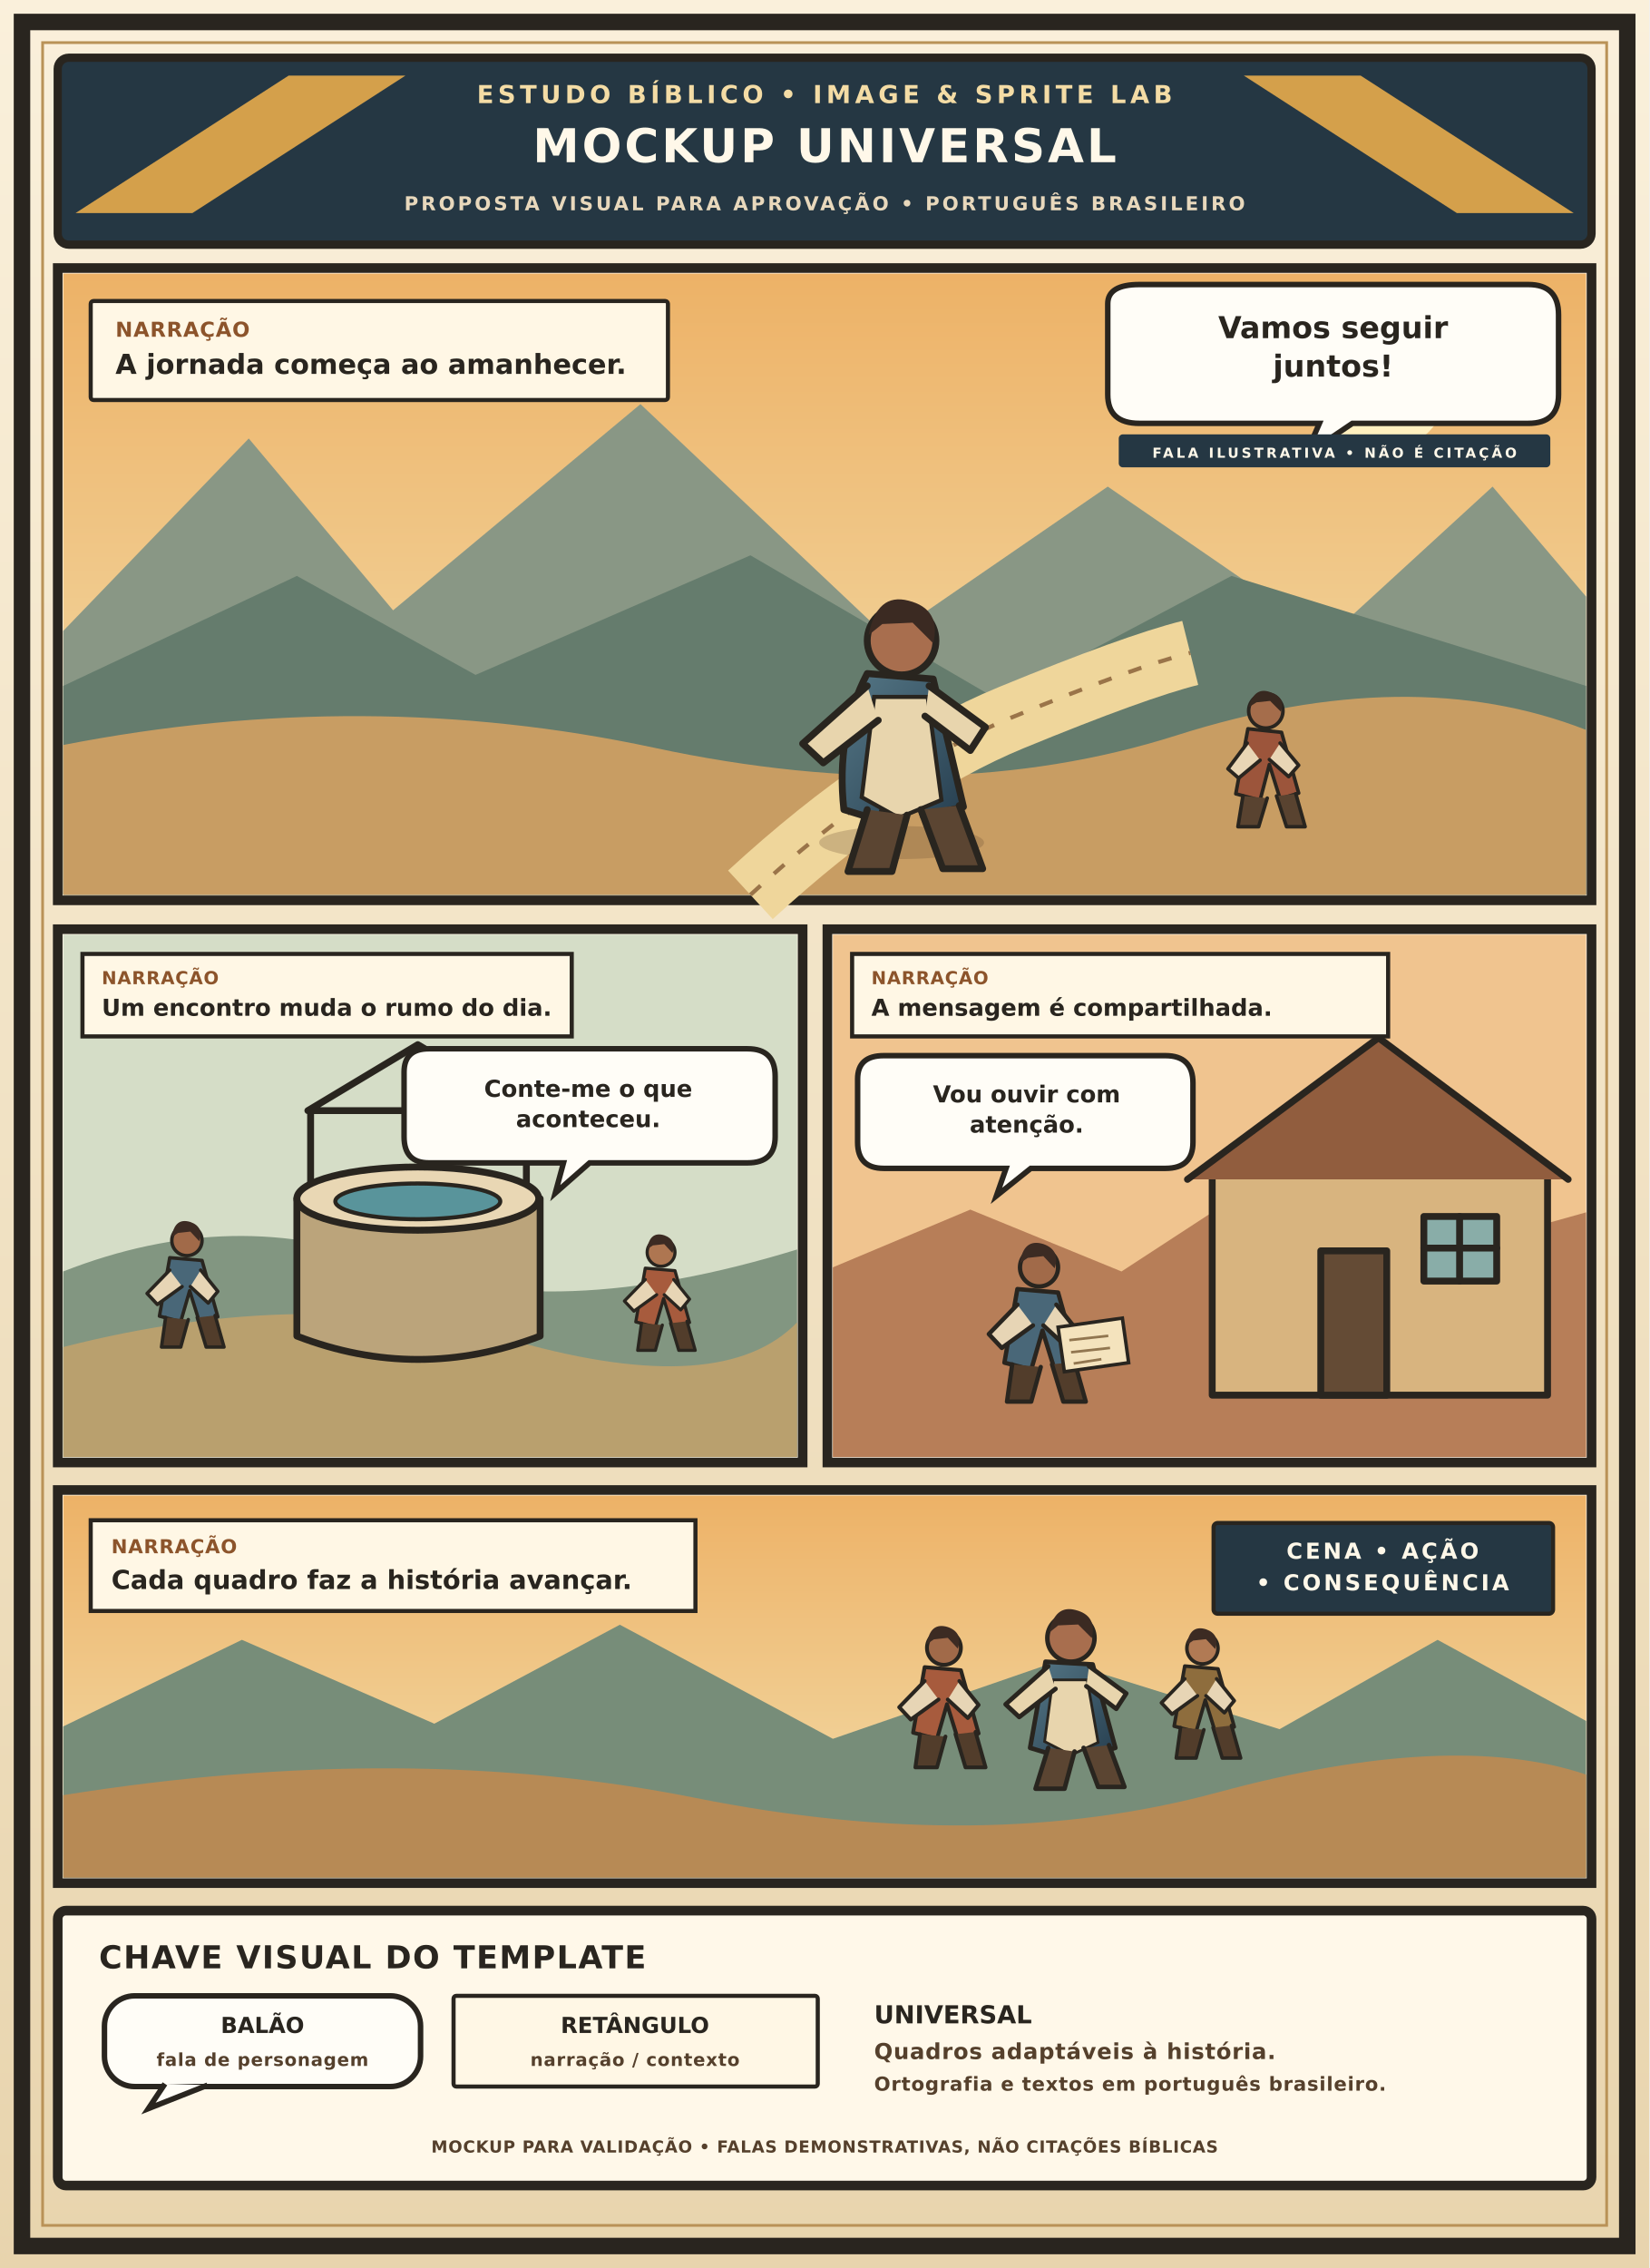
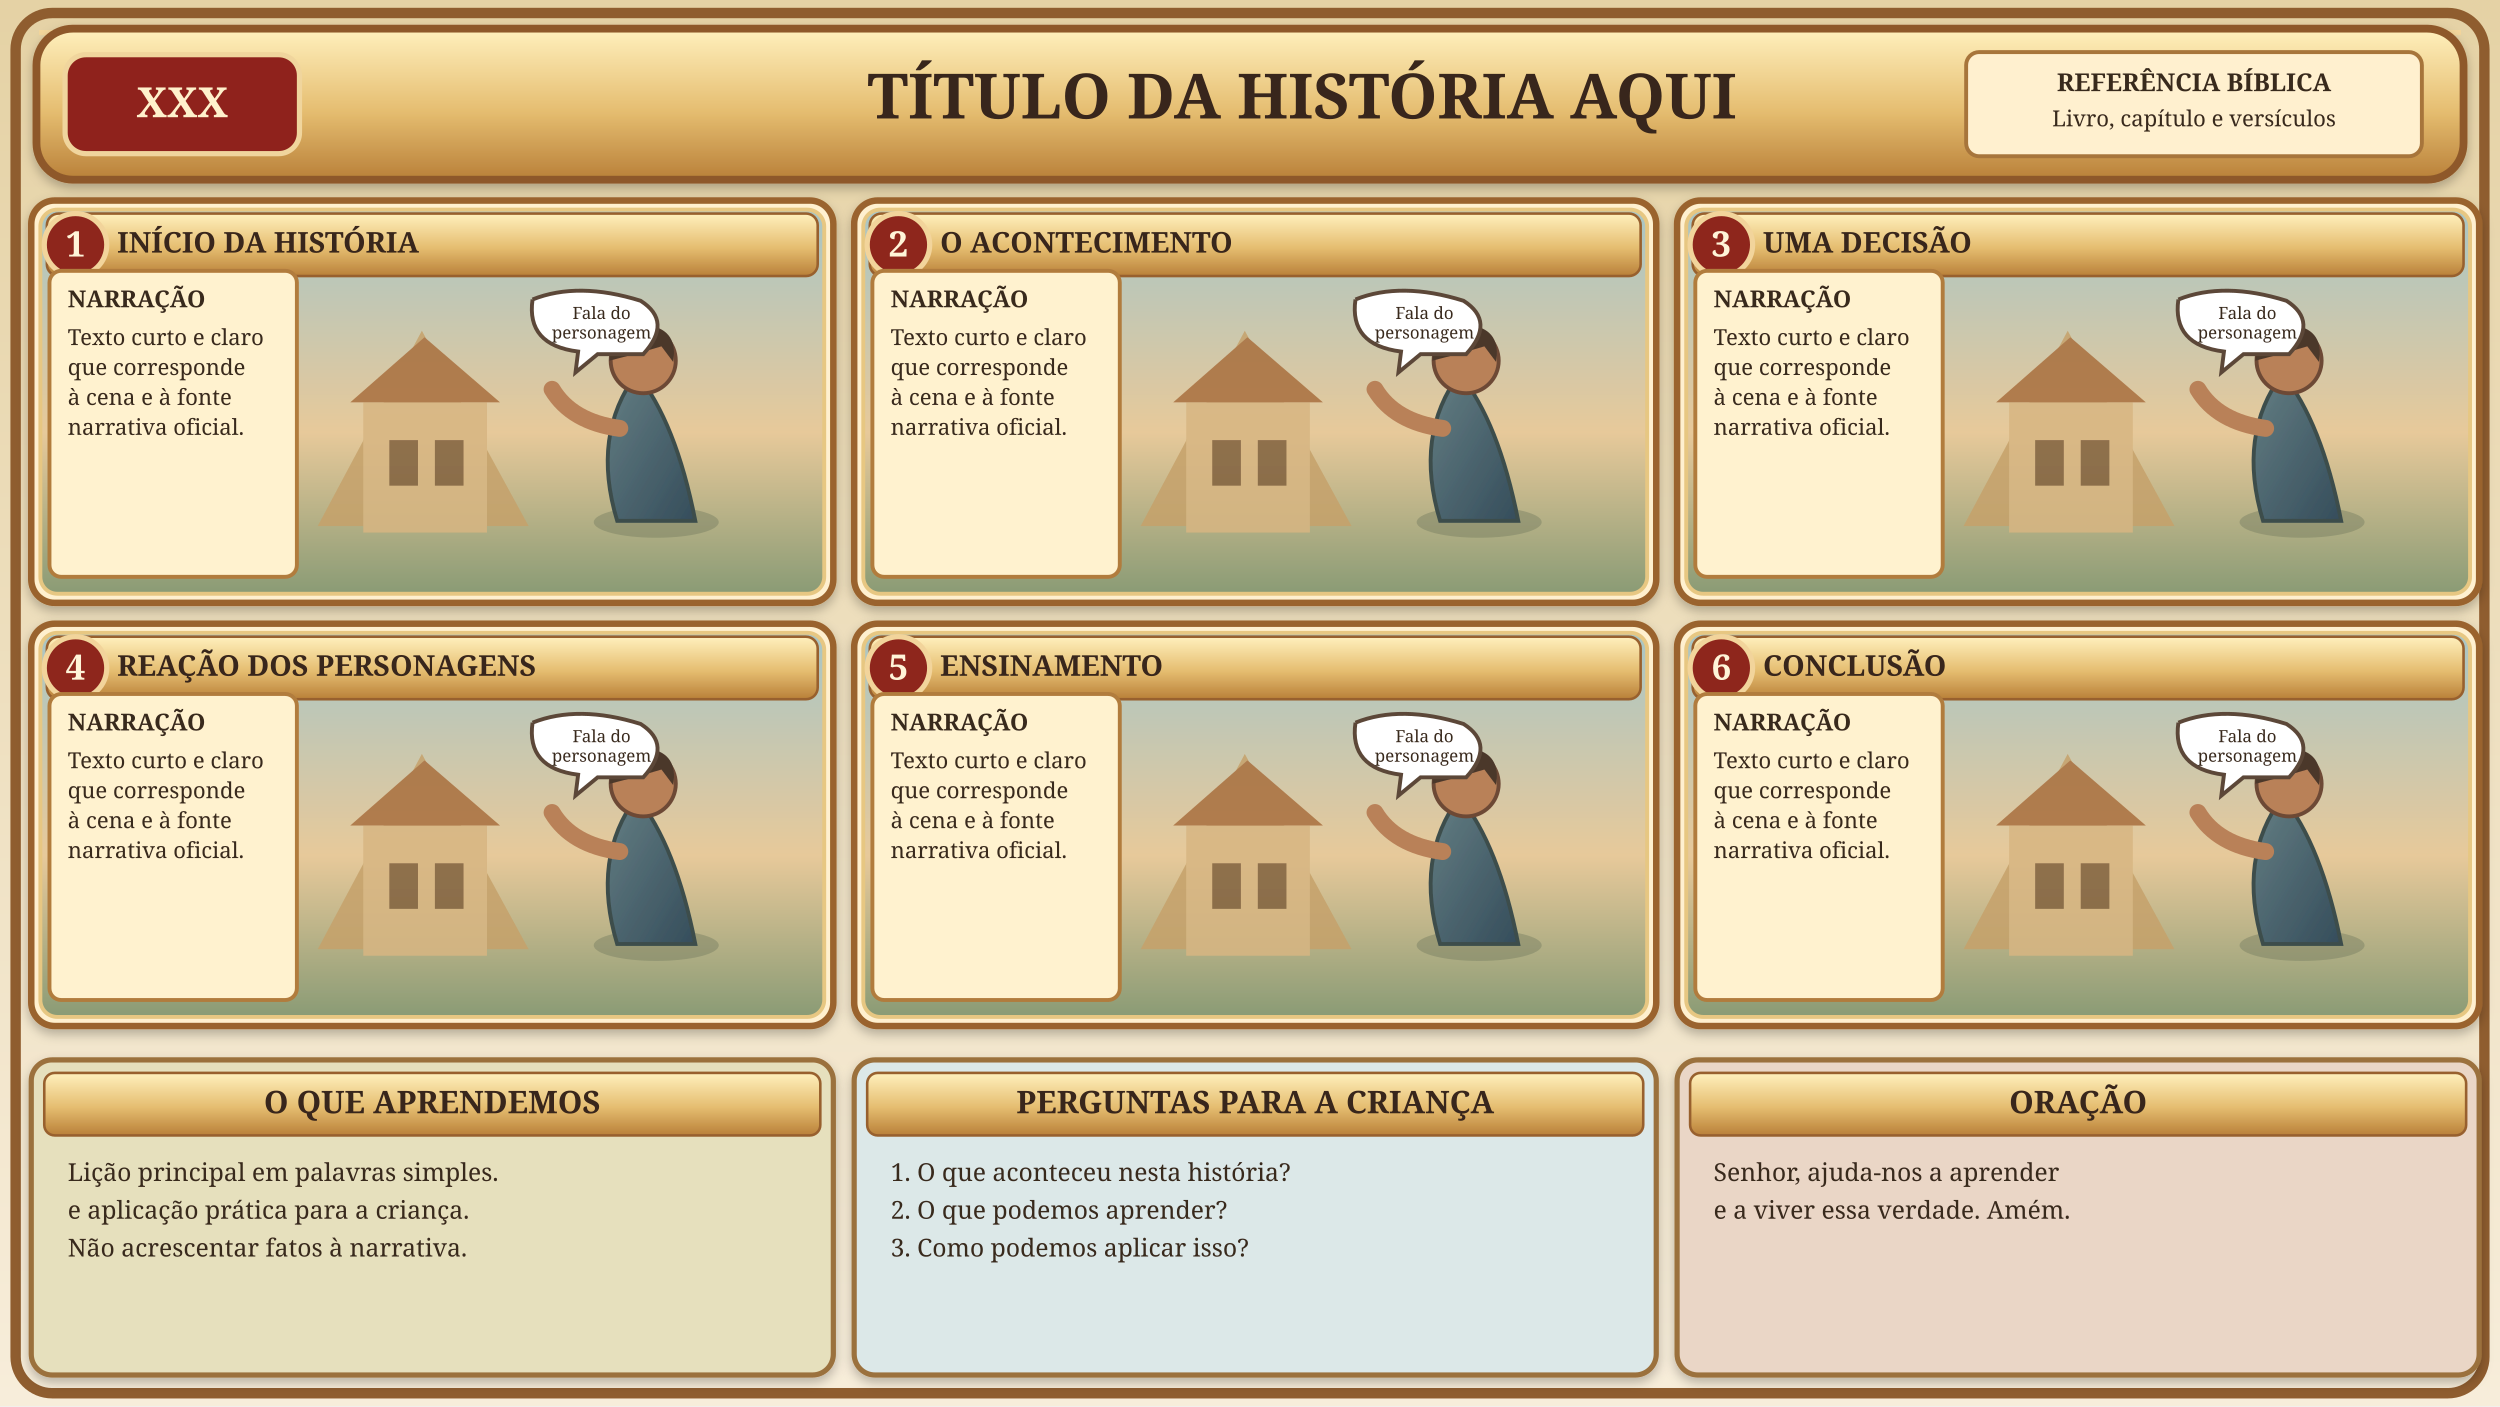
- <svg xmlns="http://www.w3.org/2000/svg" width="1200" height="1650" viewBox="0 0 1200 1650">
+ <svg xmlns="http://www.w3.org/2000/svg" width="1920" height="1080" viewBox="0 0 1920 1080">
  <defs>
-     <linearGradient id="paper" x2="0" y2="1">
-       <stop stop-color="#faf0db" />
-       <stop offset="1" stop-color="#e8d4ad" />
-     </linearGradient>
-     <linearGradient id="sky" x2="0" y2="1">
-       <stop stop-color="#edb267" />
-       <stop offset="1" stop-color="#f3dfad" />
+     <linearGradient id="bg" x2="0" y2="1">
+       <stop stop-color="#e5d2a5" />
+       <stop offset="1" stop-color="#f7edda" />
+     </linearGradient>
+     <linearGradient id="banner" x2="0" y2="1">
+       <stop stop-color="#fff0bd" />
+       <stop offset=".55" stop-color="#e5bd70" />
+       <stop offset="1" stop-color="#b98039" />
+     </linearGradient>
+     <linearGradient id="scene" x2="0" y2="1">
+       <stop stop-color="#a9c6c5" />
+       <stop offset=".58" stop-color="#e7c99a" />
+       <stop offset="1" stop-color="#8a9b75" />
    </linearGradient>
    <linearGradient id="robe" x2="1" y2="1">
-       <stop stop-color="#557786" />
-       <stop offset="1" stop-color="#273f50" />
-     </linearGradient>
-     <style>.ink{stroke:#29251f;stroke-width:5;stroke-linejoin:round;stroke-linecap:round}.panel{stroke:#29251f;stroke-width:7}.caption{fill:#fff7e5;stroke:#29251f;stroke-width:3}.bubble{fill:#fffdf7;stroke:#29251f;stroke-width:4}.title{font-family:'DejaVu Sans',sans-serif;font-weight:900;letter-spacing:2px;fill:#fff8e9}.text{font-family:'DejaVu Sans',sans-serif;font-weight:700;fill:#29251f}.small{font-family:'DejaVu Sans',sans-serif;font-weight:700;letter-spacing:.5px;fill:#55402c}</style>
+       <stop stop-color="#647e83" />
+       <stop offset="1" stop-color="#354d5b" />
+     </linearGradient>
+     <filter id="shadow" x="-20%" y="-20%" width="140%" height="140%">
+       <feDropShadow dx="0" dy="4" stdDeviation="4" flood-opacity=".25" />
+     </filter>
  </defs>
-   <rect width="1200" height="1650" fill="url(#paper)" />
-   <rect x="16" y="16" width="1168" height="1618" fill="none" stroke="#29251f" stroke-width="12" />
-   <rect x="31" y="31" width="1138" height="1588" fill="none" stroke="#b99257" stroke-width="2" />
-   <rect x="42" y="42" width="1116" height="136" rx="8" fill="#253743" stroke="#29251f" stroke-width="6" />
-   <path d="M55 155 L210 55 L295 55 L140 155Z M905 55 L990 55 L1145 155 L1060 155Z" fill="#d4a04b" />
-   <text x="600" y="75" text-anchor="middle" font-size="18" class="title" style="fill:#f4dca5;letter-spacing:3px">ESTUDO BÍBLICO • IMAGE &amp; SPRITE LAB</text>
-   <text x="600" y="118" text-anchor="middle" font-size="34" class="title">MOCKUP UNIVERSAL</text>
-   <text x="600" y="153" text-anchor="middle" font-size="14" class="title" style="fill:#e8d8bc">PROPOSTA VISUAL PARA APROVAÇÃO • PORTUGUÊS BRASILEIRO</text>
-   <rect x="42" y="195" width="1116" height="460" fill="#fff8e9" class="panel" />
-   <g transform="translate(46 199)">
-     <rect width="1108" height="452" fill="url(#sky)" />
-     <circle cx="958" cy="80" r="50" fill="#fff0bf" />
-     <path d="M0 260 L135 120 L240 245 L420 95 L600 265 L760 155 L920 265 L1040 155 L1108 235 L1108 452 L0 452Z" fill="#899785" />
-     <path d="M0 300 L170 220 L300 292 L500 205 L680 310 L850 220 L1108 300 L1108 452 L0 452Z" fill="#657c6d" />
-     <path d="M0 343 Q220 300 430 345 T810 336 T1108 332 L1108 452 L0 452Z" fill="#c89d63" />
-     <path d="M500 452 Q600 360 690 323 T820 276" stroke="#efd69b" stroke-width="48" fill="none" />
-     <path d="M500 452 Q600 360 690 323 T820 276" stroke="#9a7449" stroke-width="3" stroke-dasharray="10 13" fill="none" />
-     <g transform="translate(610 230)">
-       <ellipse cx="0" cy="184" rx="60" ry="12" fill="#65492f" opacity=".25" />
-       <path d="M-25 61 Q-48 105 -42 160 L-16 168 L0 115 L16 165 L45 158 L23 65Z" fill="url(#robe)" class="ink" />
-       <path d="M-20 78 L19 78 L29 153 L-2 166 L-29 151Z" fill="#e8d5ad" stroke="#29251f" stroke-width="3" />
-       <circle cx="0" cy="37" r="25" fill="#a86e4e" class="ink" />
-       <path d="M-24 33 Q-18 2 5 8 Q29 14 23 39 L8 24 L-14 25Z" fill="#3b2a22" />
-       <path d="M-25 70 L-72 112 L-57 126 L-17 95 M20 70 L61 100 L50 117 L17 92" fill="#e8d5ad" class="ink" />
-       <path d="M-25 160 L-39 205 L-7 205 L4 164 M14 160 L30 203 L59 203 L42 157" fill="#5b4532" class="ink" />
-     </g>
-     <g transform="translate(875 300) scale(.52)">
-       <path d="M-25 60 L-42 151 L-8 160 L5 110 L20 158 L46 150 L22 65Z" fill="#9c553b" class="ink" />
-       <circle cy="35" r="24" fill="#a56d4b" class="ink" />
-       <path d="M-24 30 Q-16 0 7 9 Q28 16 21 36 L6 21 L-13 23Z" fill="#382920" />
-       <path d="M-26 80 L-53 116 L-38 129 L-8 104 M20 80 L46 111 L32 127 L5 103" fill="#e9d6b5" class="ink" />
-       <path d="M-32 154 L-39 197 L-10 197 L2 157 M15 154 L29 197 L55 197 L42 151" fill="#594330" class="ink" />
-     </g>
-     <rect x="20" y="20" width="420" height="72" rx="2" class="caption" />
-     <text x="38" y="46" font-size="15" class="small" style="fill:#8c542b">NARRAÇÃO</text>
-     <text x="38" y="73" font-size="20" class="text">A jornada começa ao amanhecer.</text>
-     <path d="M760 22 Q760 8 783 8 L1066 8 Q1088 8 1088 30 L1088 88 Q1088 109 1066 109 L938 109 L904 132 L914 109 L783 109 Q760 109 760 88Z" class="bubble" />
-     <text x="924" y="47" text-anchor="middle" font-size="22" class="text">Vamos seguir</text>
-     <text x="924" y="75" text-anchor="middle" font-size="22" class="text">juntos!</text>
-     <rect x="768" y="117" width="314" height="24" rx="3" fill="#253743" />
-     <text x="925" y="134" text-anchor="middle" font-size="10" class="title">FALA ILUSTRATIVA • NÃO É CITAÇÃO</text>
-   </g>
-   <rect x="42" y="676" width="542" height="388" fill="#fff8e9" class="panel" />
-   <g transform="translate(46 680)">
-     <rect width="534" height="380" fill="#d5ddc7" />
-     <path d="M0 245 Q125 196 240 240 T534 229 L534 380 L0 380Z" fill="#829681" />
-     <path d="M0 300 Q180 254 330 296 T534 282 L534 380 L0 380Z" fill="#b9a06e" />
-     <path d="M170 192 L170 292 Q258 326 347 292 L347 192Z" fill="#bba47b" class="ink" />
-     <ellipse cx="258" cy="192" rx="88" ry="23" fill="#e9d7b4" class="ink" />
-     <ellipse cx="258" cy="194" rx="60" ry="13" fill="#59949b" stroke="#29251f" stroke-width="3" />
-     <path d="M180 180 L180 128 L337 128 L337 180 M178 128 L258 80 L339 128" fill="none" class="ink" />
-     <g transform="translate(90 205) scale(.5)">
-       <path d="M-25 60 L-40 145 L-9 153 L4 108 L18 153 L45 146 L22 64Z" fill="#496778" class="ink" />
-       <circle cy="35" r="22" fill="#a16a49" class="ink" />
-       <path d="M-22 30 Q-18 1 5 8 Q25 15 18 36 L5 22 L-13 24Z" fill="#3c2b23" />
-       <path d="M-25 78 L-58 112 L-43 128 L-7 102 M20 78 L45 109 L31 126 L5 102" fill="#e7d5b5" class="ink" />
-       <path d="M-31 147 L-37 190 L-9 190 L2 150 M15 147 L28 190 L54 190 L41 144" fill="#523d2b" class="ink" />
-     </g>
-     <g transform="translate(435 215) scale(.46)">
-       <path d="M-25 60 L-40 145 L-9 153 L4 108 L18 153 L45 146 L22 64Z" fill="#a75b3d" class="ink" />
-       <circle cy="35" r="22" fill="#ae7651" class="ink" />
-       <path d="M-22 30 Q-18 1 5 8 Q25 15 18 36 L5 22 L-13 24Z" fill="#3c2b23" />
-       <path d="M-25 78 L-58 112 L-43 128 L-7 102 M20 78 L45 109 L31 126 L5 102" fill="#e7d5b5" class="ink" />
-       <path d="M-31 147 L-37 190 L-9 190 L2 150 M15 147 L28 190 L54 190 L41 144" fill="#523d2b" class="ink" />
-     </g>
-     <rect x="14" y="14" width="356" height="60" class="caption" />
-     <text x="28" y="36" font-size="13" class="small" style="fill:#8c542b">NARRAÇÃO</text>
-     <text x="28" y="59" font-size="17" class="text">Um encontro muda o rumo do dia.</text>
-     <path d="M248 100 Q248 83 266 83 L498 83 Q518 83 518 103 L518 147 Q518 166 498 166 L383 166 L358 188 L364 166 L266 166 Q248 166 248 147Z" class="bubble" />
-     <text x="382" y="118" text-anchor="middle" font-size="17" class="text">Conte-me o que</text>
-     <text x="382" y="140" text-anchor="middle" font-size="17" class="text">aconteceu.</text>
-   </g>
-   <rect x="602" y="676" width="556" height="388" fill="#fff8e9" class="panel" />
-   <g transform="translate(606 680)">
-     <rect width="548" height="380" fill="#f0c48f" />
-     <path d="M0 242 L100 200 L210 245 L325 170 L430 235 L548 202 L548 380 L0 380Z" fill="#b77e58" />
-     <path d="M276 175 L396 90 L520 175 L520 335 L276 335Z" fill="#d8b47f" class="ink" />
-     <path d="M258 178 L397 75 L535 178" fill="#915d3e" class="ink" />
-     <rect x="355" y="230" width="48" height="105" fill="#644b35" class="ink" />
-     <rect x="430" y="205" width="53" height="47" fill="#89ada8" class="ink" />
-     <path d="M456 205 V252 M430 228 H483" class="ink" />
-     <g transform="translate(150 220) scale(.63)">
-       <path d="M-25 60 L-40 145 L-9 153 L4 108 L18 153 L45 146 L22 64Z" fill="#496778" class="ink" />
-       <circle cy="35" r="22" fill="#a16a49" class="ink" />
-       <path d="M-22 30 Q-18 1 5 8 Q25 15 18 36 L5 22 L-13 24Z" fill="#3c2b23" />
-       <path d="M-25 78 L-58 112 L-43 128 L-7 102 M20 78 L45 109 L31 126 L5 102" fill="#e7d5b5" class="ink" />
-       <path d="M-31 147 L-37 190 L-9 190 L2 150 M15 147 L28 190 L54 190 L41 144" fill="#523d2b" class="ink" />
-       <rect x="22" y="104" width="75" height="52" fill="#f4e3bd" stroke="#29251f" stroke-width="4" transform="rotate(-8 22 104)" />
-       <path d="M35 119 L80 114 M37 133 L82 128 M40 146 L72 141" stroke="#917650" stroke-width="3" />
-     </g>
-     <rect x="14" y="14" width="390" height="60" class="caption" />
-     <text x="28" y="36" font-size="13" class="small" style="fill:#8c542b">NARRAÇÃO</text>
-     <text x="28" y="59" font-size="17" class="text">A mensagem é compartilhada.</text>
-     <path d="M18 105 Q18 88 37 88 L242 88 Q262 88 262 108 L262 151 Q262 170 242 170 L144 170 L119 190 L126 170 L37 170 Q18 170 18 151Z" class="bubble" />
-     <text x="141" y="122" text-anchor="middle" font-size="17" class="text">Vou ouvir com</text>
-     <text x="141" y="144" text-anchor="middle" font-size="17" class="text">atenção.</text>
-   </g>
-   <rect x="42" y="1084" width="1116" height="286" fill="#fff8e9" class="panel" />
-   <g transform="translate(46 1088)">
-     <rect width="1108" height="278" fill="url(#sky)" />
-     <path d="M0 168 L130 105 L270 166 L405 94 L560 177 L725 120 L885 170 L1000 105 L1108 164 L1108 278 L0 278Z" fill="#778d79" />
-     <path d="M0 218 Q250 178 460 220 T840 216 T1108 203 L1108 278 L0 278Z" fill="#b78a55" />
-     <rect x="20" y="18" width="440" height="66" class="caption" />
-     <text x="35" y="42" font-size="14" class="small" style="fill:#8c542b">NARRAÇÃO</text>
-     <text x="35" y="68" font-size="19" class="text">Cada quadro faz a história avançar.</text>
-     <g transform="translate(720 78) scale(.66)">
-       <g transform="translate(-120 20) scale(.85)">
-         <path d="M-25 60 L-40 145 L-9 153 L4 108 L18 153 L45 146 L22 64Z" fill="#a75b3d" class="ink" />
-         <circle cy="35" r="22" fill="#a16a49" class="ink" />
-         <path d="M-22 30 Q-18 1 5 8 Q25 15 18 36 L5 22 L-13 24Z" fill="#3c2b23" />
-         <path d="M-25 78 L-58 112 L-43 128 L-7 102 M20 78 L45 109 L31 126 L5 102" fill="#e7d5b5" class="ink" />
-         <path d="M-31 147 L-37 190 L-9 190 L2 150 M15 147 L28 190 L54 190 L41 144" fill="#523d2b" class="ink" />
-       </g>
-       <g transform="translate(20 0)">
-         <path d="M-28 65 L-45 160 L-12 170 L5 118 L21 168 L49 160 L24 68Z" fill="url(#robe)" class="ink" />
-         <path d="M-20 85 L18 85 L30 154 L0 168 L-29 153Z" fill="#e8d5ad" stroke="#29251f" stroke-width="3" />
-         <circle cy="39" r="26" fill="#a86e4e" class="ink" />
-         <path d="M-24 33 Q-18 2 5 8 Q29 14 23 39 L8 24 L-14 25Z" fill="#3b2a22" />
-         <path d="M-25 70 L-72 112 L-57 126 L-17 95 M20 70 L61 100 L50 117 L17 92" fill="#e8d5ad" class="ink" />
-         <path d="M-25 160 L-39 205 L-7 205 L4 164 M14 160 L30 203 L59 203 L42 157" fill="#5b4532" class="ink" />
-       </g>
-       <g transform="translate(165 23) scale(.78)">
-         <path d="M-25 60 L-40 145 L-9 153 L4 108 L18 153 L45 146 L22 64Z" fill="#8e6d3d" class="ink" />
-         <circle cy="35" r="22" fill="#b17a54" class="ink" />
-         <path d="M-22 30 Q-18 1 5 8 Q25 15 18 36 L5 22 L-13 24Z" fill="#3c2b23" />
-         <path d="M-25 78 L-58 112 L-43 128 L-7 102 M20 78 L45 109 L31 126 L5 102" fill="#e7d5b5" class="ink" />
-         <path d="M-31 147 L-37 190 L-9 190 L2 150 M15 147 L28 190 L54 190 L41 144" fill="#523d2b" class="ink" />
-       </g>
-     </g>
-     <rect x="837" y="20" width="247" height="66" rx="3" fill="#253743" stroke="#29251f" stroke-width="3" />
-     <text x="960" y="46" text-anchor="middle" font-size="16" class="title">CENA • AÇÃO</text>
-     <text x="960" y="69" text-anchor="middle" font-size="16" class="title">• CONSEQUÊNCIA</text>
-   </g>
-   <rect x="42" y="1390" width="1116" height="200" rx="6" fill="#fff8e9" stroke="#29251f" stroke-width="7" />
-   <text x="72" y="1432" font-size="23" class="text" style="letter-spacing:1px">CHAVE VISUAL DO TEMPLATE</text>
-   <rect x="76" y="1452" width="230" height="66" rx="22" class="bubble" />
-   <path d="M120 1516 L108 1534 L151 1517" fill="#fffdf7" stroke="#29251f" stroke-width="4" />
-   <text x="191" y="1479" text-anchor="middle" font-size="16" class="text">BALÃO</text>
-   <text x="191" y="1503" text-anchor="middle" font-size="13" class="small">fala de personagem</text>
-   <rect x="330" y="1452" width="265" height="66" rx="2" class="caption" />
-   <text x="462" y="1479" text-anchor="middle" font-size="16" class="text">RETÂNGULO</text>
-   <text x="462" y="1503" text-anchor="middle" font-size="13" class="small">narração / contexto</text>
-   <text x="636" y="1472" font-size="18" class="text">UNIVERSAL</text>
-   <text x="636" y="1498" font-size="16" class="small">Quadros adaptáveis à história.</text>
-   <text x="636" y="1521" font-size="14" class="small">Ortografia e textos em português brasileiro.</text>
-   <text x="600" y="1566" text-anchor="middle" font-size="12" class="small">MOCKUP PARA VALIDAÇÃO • FALAS DEMONSTRATIVAS, NÃO CITAÇÕES BÍBLICAS</text>
+   <rect width="1920" height="1080" fill="url(#bg)" />
+   <rect x="12" y="10" width="1896" height="1060" rx="28" fill="none" stroke="#8f5d2f" stroke-width="8" />
+   <path d="M30 25 H1890" stroke="#f4d79b" stroke-width="4" />
+   <g filter="url(#shadow)">
+     <rect x="28" y="22" width="1864" height="116" rx="28" fill="url(#banner)" stroke="#8e5929" stroke-width="6" />
+     <rect x="50" y="42" width="180" height="76" rx="16" fill="#8f241c" stroke="#f0d59d" stroke-width="4" />
+     <text x="140" y="90" text-anchor="middle" font-family="Georgia,serif" font-size="32" font-weight="bold" fill="#fff1cc">XXX</text>
+     <text x="1000" y="91" text-anchor="middle" font-family="Georgia,serif" font-size="48" font-weight="bold" fill="#38251a">TÍTULO DA HISTÓRIA AQUI</text>
+     <rect x="1510" y="40" width="350" height="80" rx="10" fill="#fff0cf" stroke="#a7743b" stroke-width="3" />
+     <text x="1685" y="70" text-anchor="middle" font-family="Georgia,serif" font-size="19" font-weight="bold" fill="#39291d">REFERÊNCIA BÍBLICA</text>
+     <text x="1685" y="97" text-anchor="middle" font-family="Georgia,serif" font-size="17" fill="#39291d">Livro, capítulo e versículos</text>
+   </g>
+   <g filter="url(#shadow)">
+     <rect x="24" y="154" width="616" height="309" rx="18" fill="#fff0cf" stroke="#9a642d" stroke-width="5" />
+     <rect x="31" y="161" width="602" height="295" rx="13" fill="url(#scene)" stroke="#e7c782" stroke-width="3" />
+     <rect x="36" y="164" width="592" height="48" rx="9" fill="url(#banner)" stroke="#98612e" stroke-width="2" />
+     <circle cx="58" cy="188" r="24" fill="#8e261d" stroke="#f2d49b" stroke-width="4" />
+     <text x="58" y="197" text-anchor="middle" font-family="Georgia,serif" font-size="27" font-weight="bold" fill="#fff4d8">1</text>
+     <text x="90" y="194" font-family="Georgia,serif" font-size="22" font-weight="bold" fill="#38251a">INÍCIO DA HISTÓRIA</text>
+     <g opacity=".85">
+       <path d="M 244 404 L 324 254 L 406 404 Z" fill="#c5a16a" />
+       <rect x="279" y="309" width="95" height="100" fill="#d7b581" />
+       <path d="M 269 309 L 326 259 L 384 309 Z" fill="#a86e3e" />
+       <rect x="299" y="338" width="22" height="35" fill="#80603e" />
+       <rect x="334" y="338" width="22" height="35" fill="#80603e" />
+     </g>
+     <rect x="38" y="208" width="190" height="235" rx="9" fill="#fff2cf" stroke="#b17b3c" stroke-width="3" />
+     <text x="52" y="236" font-family="Georgia,serif" font-size="18" font-weight="bold" fill="#39291d">NARRAÇÃO</text>
+     <text x="52" y="265" font-family="Georgia,serif" font-size="17" fill="#39291d">
+       <tspan x="52" dy="0">Texto curto e claro</tspan>
+       <tspan x="52" dy="23">que corresponde</tspan>
+       <tspan x="52" dy="23">à cena e à fonte</tspan>
+       <tspan x="52" dy="23">narrativa oficial.</tspan>
+     </text>
+     <g>
+       <ellipse cx="504" cy="401" rx="48" ry="12" fill="#6d765a" opacity=".4" />
+       <path d="M 474 400 Q 454 334 489 287 Q 519 324 534 400 Z" fill="url(#robe)" stroke="#3c4d4c" stroke-width="3" />
+       <circle cx="494" cy="277" r="25" fill="#b98158" stroke="#6d4936" stroke-width="3" />
+       <path d="M 468 277 Q 469 242 499 250 Q 521 254 517 278 L 508 266 Q 488 272 468 277" fill="#4c382b" />
+       <path d="M 476 329 Q 439 324 424 299" fill="none" stroke="#b98158" stroke-width="13" stroke-linecap="round" />
+     </g>
+     <path d="M 409 230 Q 444 216 492 231 Q 517 247 494 272 L 459 272 L 442 286 L 444 270 Q 404 265 409 230" fill="#fff" stroke="#5b4738" stroke-width="3" />
+     <text x="462" y="245" text-anchor="middle" font-family="Georgia,serif" font-size="13" fill="#39291d">Fala do</text>
+     <text x="462" y="260" text-anchor="middle" font-family="Georgia,serif" font-size="13" fill="#39291d">personagem</text>
+   </g>
+   <g filter="url(#shadow)">
+     <rect x="656" y="154" width="616" height="309" rx="18" fill="#fff0cf" stroke="#9a642d" stroke-width="5" />
+     <rect x="663" y="161" width="602" height="295" rx="13" fill="url(#scene)" stroke="#e7c782" stroke-width="3" />
+     <rect x="668" y="164" width="592" height="48" rx="9" fill="url(#banner)" stroke="#98612e" stroke-width="2" />
+     <circle cx="690" cy="188" r="24" fill="#8e261d" stroke="#f2d49b" stroke-width="4" />
+     <text x="690" y="197" text-anchor="middle" font-family="Georgia,serif" font-size="27" font-weight="bold" fill="#fff4d8">2</text>
+     <text x="722" y="194" font-family="Georgia,serif" font-size="22" font-weight="bold" fill="#38251a">O ACONTECIMENTO</text>
+     <g opacity=".85">
+       <path d="M 876 404 L 956 254 L 1038 404 Z" fill="#c5a16a" />
+       <rect x="911" y="309" width="95" height="100" fill="#d7b581" />
+       <path d="M 901 309 L 958 259 L 1016 309 Z" fill="#a86e3e" />
+       <rect x="931" y="338" width="22" height="35" fill="#80603e" />
+       <rect x="966" y="338" width="22" height="35" fill="#80603e" />
+     </g>
+     <rect x="670" y="208" width="190" height="235" rx="9" fill="#fff2cf" stroke="#b17b3c" stroke-width="3" />
+     <text x="684" y="236" font-family="Georgia,serif" font-size="18" font-weight="bold" fill="#39291d">NARRAÇÃO</text>
+     <text x="684" y="265" font-family="Georgia,serif" font-size="17" fill="#39291d">
+       <tspan x="684" dy="0">Texto curto e claro</tspan>
+       <tspan x="684" dy="23">que corresponde</tspan>
+       <tspan x="684" dy="23">à cena e à fonte</tspan>
+       <tspan x="684" dy="23">narrativa oficial.</tspan>
+     </text>
+     <g>
+       <ellipse cx="1136" cy="401" rx="48" ry="12" fill="#6d765a" opacity=".4" />
+       <path d="M 1106 400 Q 1086 334 1121 287 Q 1151 324 1166 400 Z" fill="url(#robe)" stroke="#3c4d4c" stroke-width="3" />
+       <circle cx="1126" cy="277" r="25" fill="#b98158" stroke="#6d4936" stroke-width="3" />
+       <path d="M 1100 277 Q 1101 242 1131 250 Q 1153 254 1149 278 L 1140 266 Q 1120 272 1100 277" fill="#4c382b" />
+       <path d="M 1108 329 Q 1071 324 1056 299" fill="none" stroke="#b98158" stroke-width="13" stroke-linecap="round" />
+     </g>
+     <path d="M 1041 230 Q 1076 216 1124 231 Q 1149 247 1126 272 L 1091 272 L 1074 286 L 1076 270 Q 1036 265 1041 230" fill="#fff" stroke="#5b4738" stroke-width="3" />
+     <text x="1094" y="245" text-anchor="middle" font-family="Georgia,serif" font-size="13" fill="#39291d">Fala do</text>
+     <text x="1094" y="260" text-anchor="middle" font-family="Georgia,serif" font-size="13" fill="#39291d">personagem</text>
+   </g>
+   <g filter="url(#shadow)">
+     <rect x="1288" y="154" width="616" height="309" rx="18" fill="#fff0cf" stroke="#9a642d" stroke-width="5" />
+     <rect x="1295" y="161" width="602" height="295" rx="13" fill="url(#scene)" stroke="#e7c782" stroke-width="3" />
+     <rect x="1300" y="164" width="592" height="48" rx="9" fill="url(#banner)" stroke="#98612e" stroke-width="2" />
+     <circle cx="1322" cy="188" r="24" fill="#8e261d" stroke="#f2d49b" stroke-width="4" />
+     <text x="1322" y="197" text-anchor="middle" font-family="Georgia,serif" font-size="27" font-weight="bold" fill="#fff4d8">3</text>
+     <text x="1354" y="194" font-family="Georgia,serif" font-size="22" font-weight="bold" fill="#38251a">UMA DECISÃO</text>
+     <g opacity=".85">
+       <path d="M 1508 404 L 1588 254 L 1670 404 Z" fill="#c5a16a" />
+       <rect x="1543" y="309" width="95" height="100" fill="#d7b581" />
+       <path d="M 1533 309 L 1590 259 L 1648 309 Z" fill="#a86e3e" />
+       <rect x="1563" y="338" width="22" height="35" fill="#80603e" />
+       <rect x="1598" y="338" width="22" height="35" fill="#80603e" />
+     </g>
+     <rect x="1302" y="208" width="190" height="235" rx="9" fill="#fff2cf" stroke="#b17b3c" stroke-width="3" />
+     <text x="1316" y="236" font-family="Georgia,serif" font-size="18" font-weight="bold" fill="#39291d">NARRAÇÃO</text>
+     <text x="1316" y="265" font-family="Georgia,serif" font-size="17" fill="#39291d">
+       <tspan x="1316" dy="0">Texto curto e claro</tspan>
+       <tspan x="1316" dy="23">que corresponde</tspan>
+       <tspan x="1316" dy="23">à cena e à fonte</tspan>
+       <tspan x="1316" dy="23">narrativa oficial.</tspan>
+     </text>
+     <g>
+       <ellipse cx="1768" cy="401" rx="48" ry="12" fill="#6d765a" opacity=".4" />
+       <path d="M 1738 400 Q 1718 334 1753 287 Q 1783 324 1798 400 Z" fill="url(#robe)" stroke="#3c4d4c" stroke-width="3" />
+       <circle cx="1758" cy="277" r="25" fill="#b98158" stroke="#6d4936" stroke-width="3" />
+       <path d="M 1732 277 Q 1733 242 1763 250 Q 1785 254 1781 278 L 1772 266 Q 1752 272 1732 277" fill="#4c382b" />
+       <path d="M 1740 329 Q 1703 324 1688 299" fill="none" stroke="#b98158" stroke-width="13" stroke-linecap="round" />
+     </g>
+     <path d="M 1673 230 Q 1708 216 1756 231 Q 1781 247 1758 272 L 1723 272 L 1706 286 L 1708 270 Q 1668 265 1673 230" fill="#fff" stroke="#5b4738" stroke-width="3" />
+     <text x="1726" y="245" text-anchor="middle" font-family="Georgia,serif" font-size="13" fill="#39291d">Fala do</text>
+     <text x="1726" y="260" text-anchor="middle" font-family="Georgia,serif" font-size="13" fill="#39291d">personagem</text>
+   </g>
+   <g filter="url(#shadow)">
+     <rect x="24" y="479" width="616" height="309" rx="18" fill="#fff0cf" stroke="#9a642d" stroke-width="5" />
+     <rect x="31" y="486" width="602" height="295" rx="13" fill="url(#scene)" stroke="#e7c782" stroke-width="3" />
+     <rect x="36" y="489" width="592" height="48" rx="9" fill="url(#banner)" stroke="#98612e" stroke-width="2" />
+     <circle cx="58" cy="513" r="24" fill="#8e261d" stroke="#f2d49b" stroke-width="4" />
+     <text x="58" y="522" text-anchor="middle" font-family="Georgia,serif" font-size="27" font-weight="bold" fill="#fff4d8">4</text>
+     <text x="90" y="519" font-family="Georgia,serif" font-size="22" font-weight="bold" fill="#38251a">REAÇÃO DOS PERSONAGENS</text>
+     <g opacity=".85">
+       <path d="M 244 729 L 324 579 L 406 729 Z" fill="#c5a16a" />
+       <rect x="279" y="634" width="95" height="100" fill="#d7b581" />
+       <path d="M 269 634 L 326 584 L 384 634 Z" fill="#a86e3e" />
+       <rect x="299" y="663" width="22" height="35" fill="#80603e" />
+       <rect x="334" y="663" width="22" height="35" fill="#80603e" />
+     </g>
+     <rect x="38" y="533" width="190" height="235" rx="9" fill="#fff2cf" stroke="#b17b3c" stroke-width="3" />
+     <text x="52" y="561" font-family="Georgia,serif" font-size="18" font-weight="bold" fill="#39291d">NARRAÇÃO</text>
+     <text x="52" y="590" font-family="Georgia,serif" font-size="17" fill="#39291d">
+       <tspan x="52" dy="0">Texto curto e claro</tspan>
+       <tspan x="52" dy="23">que corresponde</tspan>
+       <tspan x="52" dy="23">à cena e à fonte</tspan>
+       <tspan x="52" dy="23">narrativa oficial.</tspan>
+     </text>
+     <g>
+       <ellipse cx="504" cy="726" rx="48" ry="12" fill="#6d765a" opacity=".4" />
+       <path d="M 474 725 Q 454 659 489 612 Q 519 649 534 725 Z" fill="url(#robe)" stroke="#3c4d4c" stroke-width="3" />
+       <circle cx="494" cy="602" r="25" fill="#b98158" stroke="#6d4936" stroke-width="3" />
+       <path d="M 468 602 Q 469 567 499 575 Q 521 579 517 603 L 508 591 Q 488 597 468 602" fill="#4c382b" />
+       <path d="M 476 654 Q 439 649 424 624" fill="none" stroke="#b98158" stroke-width="13" stroke-linecap="round" />
+     </g>
+     <path d="M 409 555 Q 444 541 492 556 Q 517 572 494 597 L 459 597 L 442 611 L 444 595 Q 404 590 409 555" fill="#fff" stroke="#5b4738" stroke-width="3" />
+     <text x="462" y="570" text-anchor="middle" font-family="Georgia,serif" font-size="13" fill="#39291d">Fala do</text>
+     <text x="462" y="585" text-anchor="middle" font-family="Georgia,serif" font-size="13" fill="#39291d">personagem</text>
+   </g>
+   <g filter="url(#shadow)">
+     <rect x="656" y="479" width="616" height="309" rx="18" fill="#fff0cf" stroke="#9a642d" stroke-width="5" />
+     <rect x="663" y="486" width="602" height="295" rx="13" fill="url(#scene)" stroke="#e7c782" stroke-width="3" />
+     <rect x="668" y="489" width="592" height="48" rx="9" fill="url(#banner)" stroke="#98612e" stroke-width="2" />
+     <circle cx="690" cy="513" r="24" fill="#8e261d" stroke="#f2d49b" stroke-width="4" />
+     <text x="690" y="522" text-anchor="middle" font-family="Georgia,serif" font-size="27" font-weight="bold" fill="#fff4d8">5</text>
+     <text x="722" y="519" font-family="Georgia,serif" font-size="22" font-weight="bold" fill="#38251a">ENSINAMENTO</text>
+     <g opacity=".85">
+       <path d="M 876 729 L 956 579 L 1038 729 Z" fill="#c5a16a" />
+       <rect x="911" y="634" width="95" height="100" fill="#d7b581" />
+       <path d="M 901 634 L 958 584 L 1016 634 Z" fill="#a86e3e" />
+       <rect x="931" y="663" width="22" height="35" fill="#80603e" />
+       <rect x="966" y="663" width="22" height="35" fill="#80603e" />
+     </g>
+     <rect x="670" y="533" width="190" height="235" rx="9" fill="#fff2cf" stroke="#b17b3c" stroke-width="3" />
+     <text x="684" y="561" font-family="Georgia,serif" font-size="18" font-weight="bold" fill="#39291d">NARRAÇÃO</text>
+     <text x="684" y="590" font-family="Georgia,serif" font-size="17" fill="#39291d">
+       <tspan x="684" dy="0">Texto curto e claro</tspan>
+       <tspan x="684" dy="23">que corresponde</tspan>
+       <tspan x="684" dy="23">à cena e à fonte</tspan>
+       <tspan x="684" dy="23">narrativa oficial.</tspan>
+     </text>
+     <g>
+       <ellipse cx="1136" cy="726" rx="48" ry="12" fill="#6d765a" opacity=".4" />
+       <path d="M 1106 725 Q 1086 659 1121 612 Q 1151 649 1166 725 Z" fill="url(#robe)" stroke="#3c4d4c" stroke-width="3" />
+       <circle cx="1126" cy="602" r="25" fill="#b98158" stroke="#6d4936" stroke-width="3" />
+       <path d="M 1100 602 Q 1101 567 1131 575 Q 1153 579 1149 603 L 1140 591 Q 1120 597 1100 602" fill="#4c382b" />
+       <path d="M 1108 654 Q 1071 649 1056 624" fill="none" stroke="#b98158" stroke-width="13" stroke-linecap="round" />
+     </g>
+     <path d="M 1041 555 Q 1076 541 1124 556 Q 1149 572 1126 597 L 1091 597 L 1074 611 L 1076 595 Q 1036 590 1041 555" fill="#fff" stroke="#5b4738" stroke-width="3" />
+     <text x="1094" y="570" text-anchor="middle" font-family="Georgia,serif" font-size="13" fill="#39291d">Fala do</text>
+     <text x="1094" y="585" text-anchor="middle" font-family="Georgia,serif" font-size="13" fill="#39291d">personagem</text>
+   </g>
+   <g filter="url(#shadow)">
+     <rect x="1288" y="479" width="616" height="309" rx="18" fill="#fff0cf" stroke="#9a642d" stroke-width="5" />
+     <rect x="1295" y="486" width="602" height="295" rx="13" fill="url(#scene)" stroke="#e7c782" stroke-width="3" />
+     <rect x="1300" y="489" width="592" height="48" rx="9" fill="url(#banner)" stroke="#98612e" stroke-width="2" />
+     <circle cx="1322" cy="513" r="24" fill="#8e261d" stroke="#f2d49b" stroke-width="4" />
+     <text x="1322" y="522" text-anchor="middle" font-family="Georgia,serif" font-size="27" font-weight="bold" fill="#fff4d8">6</text>
+     <text x="1354" y="519" font-family="Georgia,serif" font-size="22" font-weight="bold" fill="#38251a">CONCLUSÃO</text>
+     <g opacity=".85">
+       <path d="M 1508 729 L 1588 579 L 1670 729 Z" fill="#c5a16a" />
+       <rect x="1543" y="634" width="95" height="100" fill="#d7b581" />
+       <path d="M 1533 634 L 1590 584 L 1648 634 Z" fill="#a86e3e" />
+       <rect x="1563" y="663" width="22" height="35" fill="#80603e" />
+       <rect x="1598" y="663" width="22" height="35" fill="#80603e" />
+     </g>
+     <rect x="1302" y="533" width="190" height="235" rx="9" fill="#fff2cf" stroke="#b17b3c" stroke-width="3" />
+     <text x="1316" y="561" font-family="Georgia,serif" font-size="18" font-weight="bold" fill="#39291d">NARRAÇÃO</text>
+     <text x="1316" y="590" font-family="Georgia,serif" font-size="17" fill="#39291d">
+       <tspan x="1316" dy="0">Texto curto e claro</tspan>
+       <tspan x="1316" dy="23">que corresponde</tspan>
+       <tspan x="1316" dy="23">à cena e à fonte</tspan>
+       <tspan x="1316" dy="23">narrativa oficial.</tspan>
+     </text>
+     <g>
+       <ellipse cx="1768" cy="726" rx="48" ry="12" fill="#6d765a" opacity=".4" />
+       <path d="M 1738 725 Q 1718 659 1753 612 Q 1783 649 1798 725 Z" fill="url(#robe)" stroke="#3c4d4c" stroke-width="3" />
+       <circle cx="1758" cy="602" r="25" fill="#b98158" stroke="#6d4936" stroke-width="3" />
+       <path d="M 1732 602 Q 1733 567 1763 575 Q 1785 579 1781 603 L 1772 591 Q 1752 597 1732 602" fill="#4c382b" />
+       <path d="M 1740 654 Q 1703 649 1688 624" fill="none" stroke="#b98158" stroke-width="13" stroke-linecap="round" />
+     </g>
+     <path d="M 1673 555 Q 1708 541 1756 556 Q 1781 572 1758 597 L 1723 597 L 1706 611 L 1708 595 Q 1668 590 1673 555" fill="#fff" stroke="#5b4738" stroke-width="3" />
+     <text x="1726" y="570" text-anchor="middle" font-family="Georgia,serif" font-size="13" fill="#39291d">Fala do</text>
+     <text x="1726" y="585" text-anchor="middle" font-family="Georgia,serif" font-size="13" fill="#39291d">personagem</text>
+   </g>
+   <g filter="url(#shadow)">
+     <rect x="24" y="814" width="616" height="242" rx="16" fill="#e6e0bd" stroke="#9b713e" stroke-width="4" />
+     <rect x="34" y="824" width="596" height="48" rx="8" fill="url(#banner)" stroke="#98612e" stroke-width="2" />
+     <text x="332" y="855" text-anchor="middle" font-family="Georgia,serif" font-size="24" font-weight="bold" fill="#38251a">O QUE APRENDEMOS</text>
+     <text x="52" y="907" font-family="Georgia,serif" font-size="19" fill="#39291d">
+       <tspan x="52" dy="0">Lição principal em palavras simples.</tspan>
+       <tspan x="52" dy="29">e aplicação prática para a criança.</tspan>
+       <tspan x="52" dy="29">Não acrescentar fatos à narrativa.</tspan>
+     </text>
+   </g>
+   <g filter="url(#shadow)">
+     <rect x="656" y="814" width="616" height="242" rx="16" fill="#dce8e8" stroke="#9b713e" stroke-width="4" />
+     <rect x="666" y="824" width="596" height="48" rx="8" fill="url(#banner)" stroke="#98612e" stroke-width="2" />
+     <text x="964" y="855" text-anchor="middle" font-family="Georgia,serif" font-size="24" font-weight="bold" fill="#38251a">PERGUNTAS PARA A CRIANÇA</text>
+     <text x="684" y="907" font-family="Georgia,serif" font-size="19" fill="#39291d">
+       <tspan x="684" dy="0">1. O que aconteceu nesta história?</tspan>
+       <tspan x="684" dy="29">2. O que podemos aprender?</tspan>
+       <tspan x="684" dy="29">3. Como podemos aplicar isso?</tspan>
+     </text>
+   </g>
+   <g filter="url(#shadow)">
+     <rect x="1288" y="814" width="616" height="242" rx="16" fill="#ead6c6" stroke="#9b713e" stroke-width="4" />
+     <rect x="1298" y="824" width="596" height="48" rx="8" fill="url(#banner)" stroke="#98612e" stroke-width="2" />
+     <text x="1596" y="855" text-anchor="middle" font-family="Georgia,serif" font-size="24" font-weight="bold" fill="#38251a">ORAÇÃO</text>
+     <text x="1316" y="907" font-family="Georgia,serif" font-size="19" fill="#39291d">
+       <tspan x="1316" dy="0">Senhor, ajuda-nos a aprender</tspan>
+       <tspan x="1316" dy="29">e a viver essa verdade. Amém.</tspan>
+       <tspan x="1316" dy="29" />
+     </text>
+   </g>
</svg>
